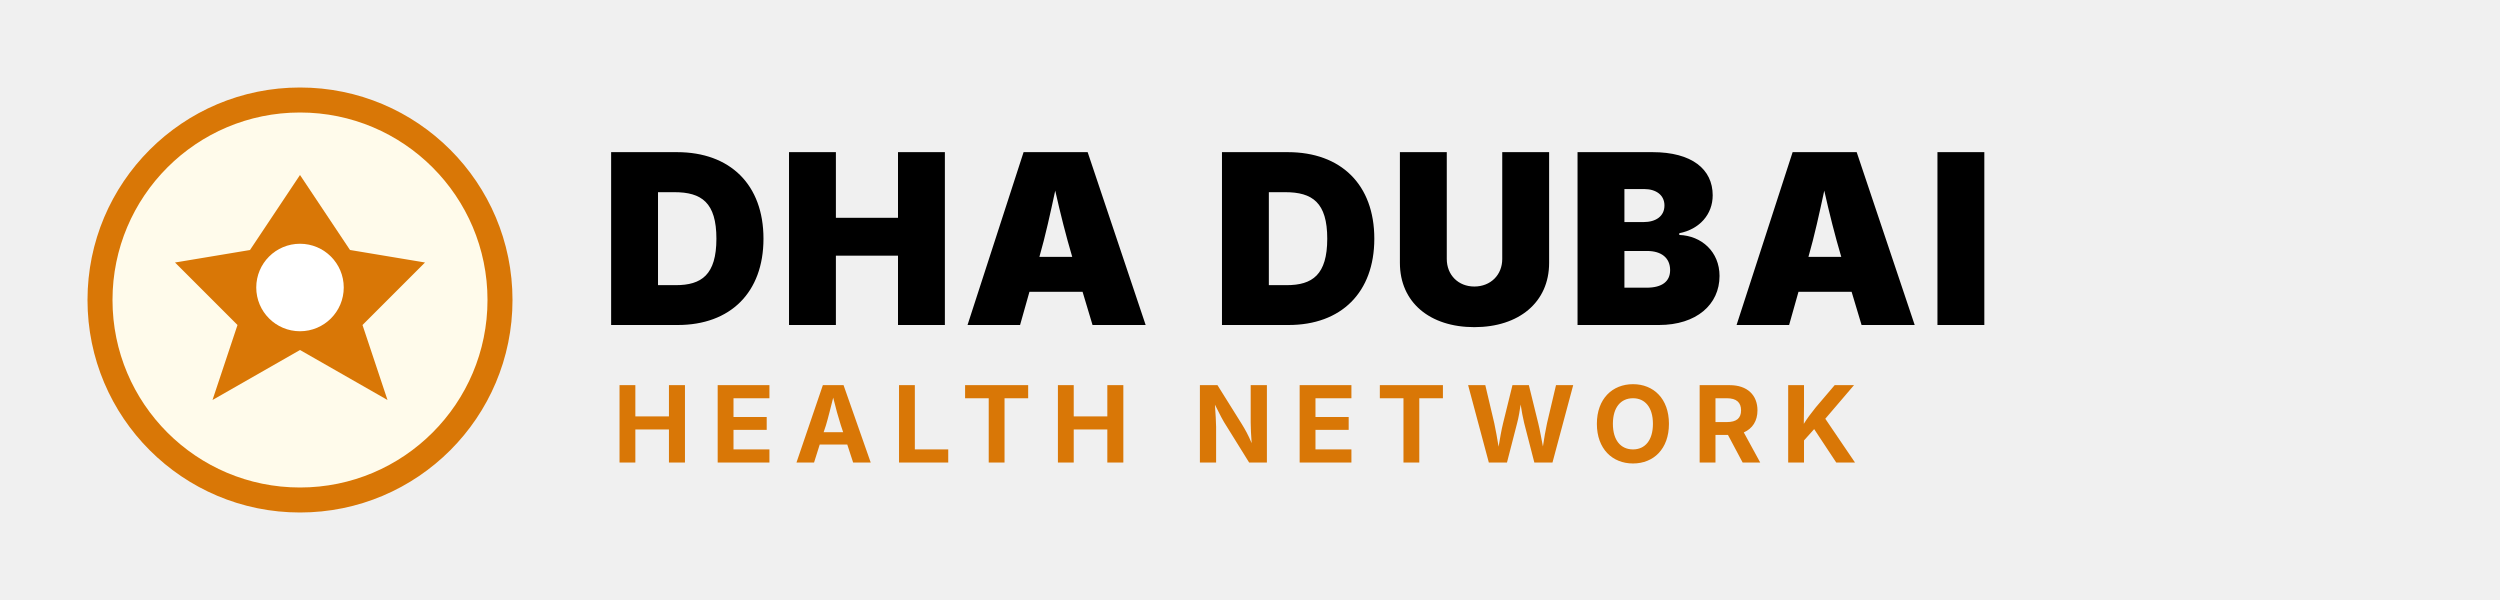
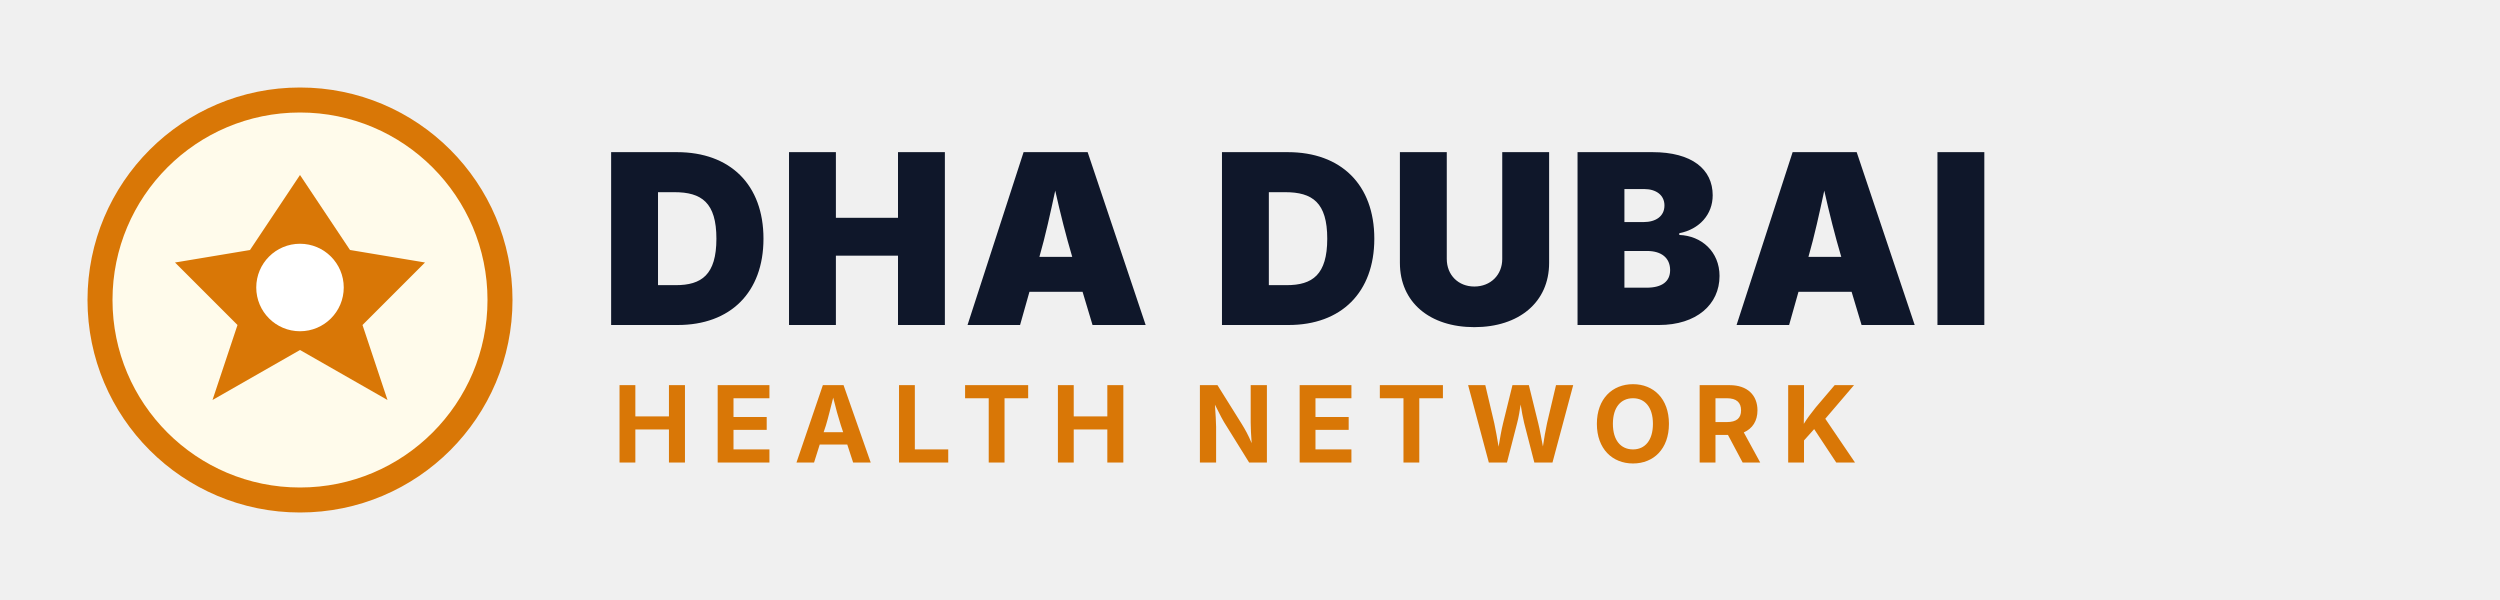
<svg xmlns="http://www.w3.org/2000/svg" viewBox="0 0 200 48" fill="none">
  <g transform="translate(6, 6)">
    <circle cx="18" cy="18" r="16" fill="#FFFBEB" stroke="#D97706" stroke-width="2" />
    <path d="M18 8 L22 14 L28 15 L23 20 L25 26 L18 22 L11 26 L13 20 L8 15 L14 14 Z" fill="#D97706" />
    <circle cx="18" cy="17" r="3.5" fill="#FFFFFF" />
  </g>
-   <text x="48" y="26" font-family="'Plus Jakarta Sans', system-ui, -apple-system, sans-serif" font-weight="900" font-size="19" fill="currentColor" letter-spacing="0.5">DHA DUBAI</text>
+   <text x="48" y="26" font-family="'Plus Jakarta Sans', system-ui, -apple-system, sans-serif" font-weight="900" font-size="19" fill="#0f172a" letter-spacing="0.5">DHA DUBAI</text>
  <text x="49" y="37" font-family="'Plus Jakarta Sans', system-ui, -apple-system, sans-serif" font-weight="700" font-size="8.5" fill="#D97706" letter-spacing="1.5">HEALTH NETWORK</text>
</svg>
